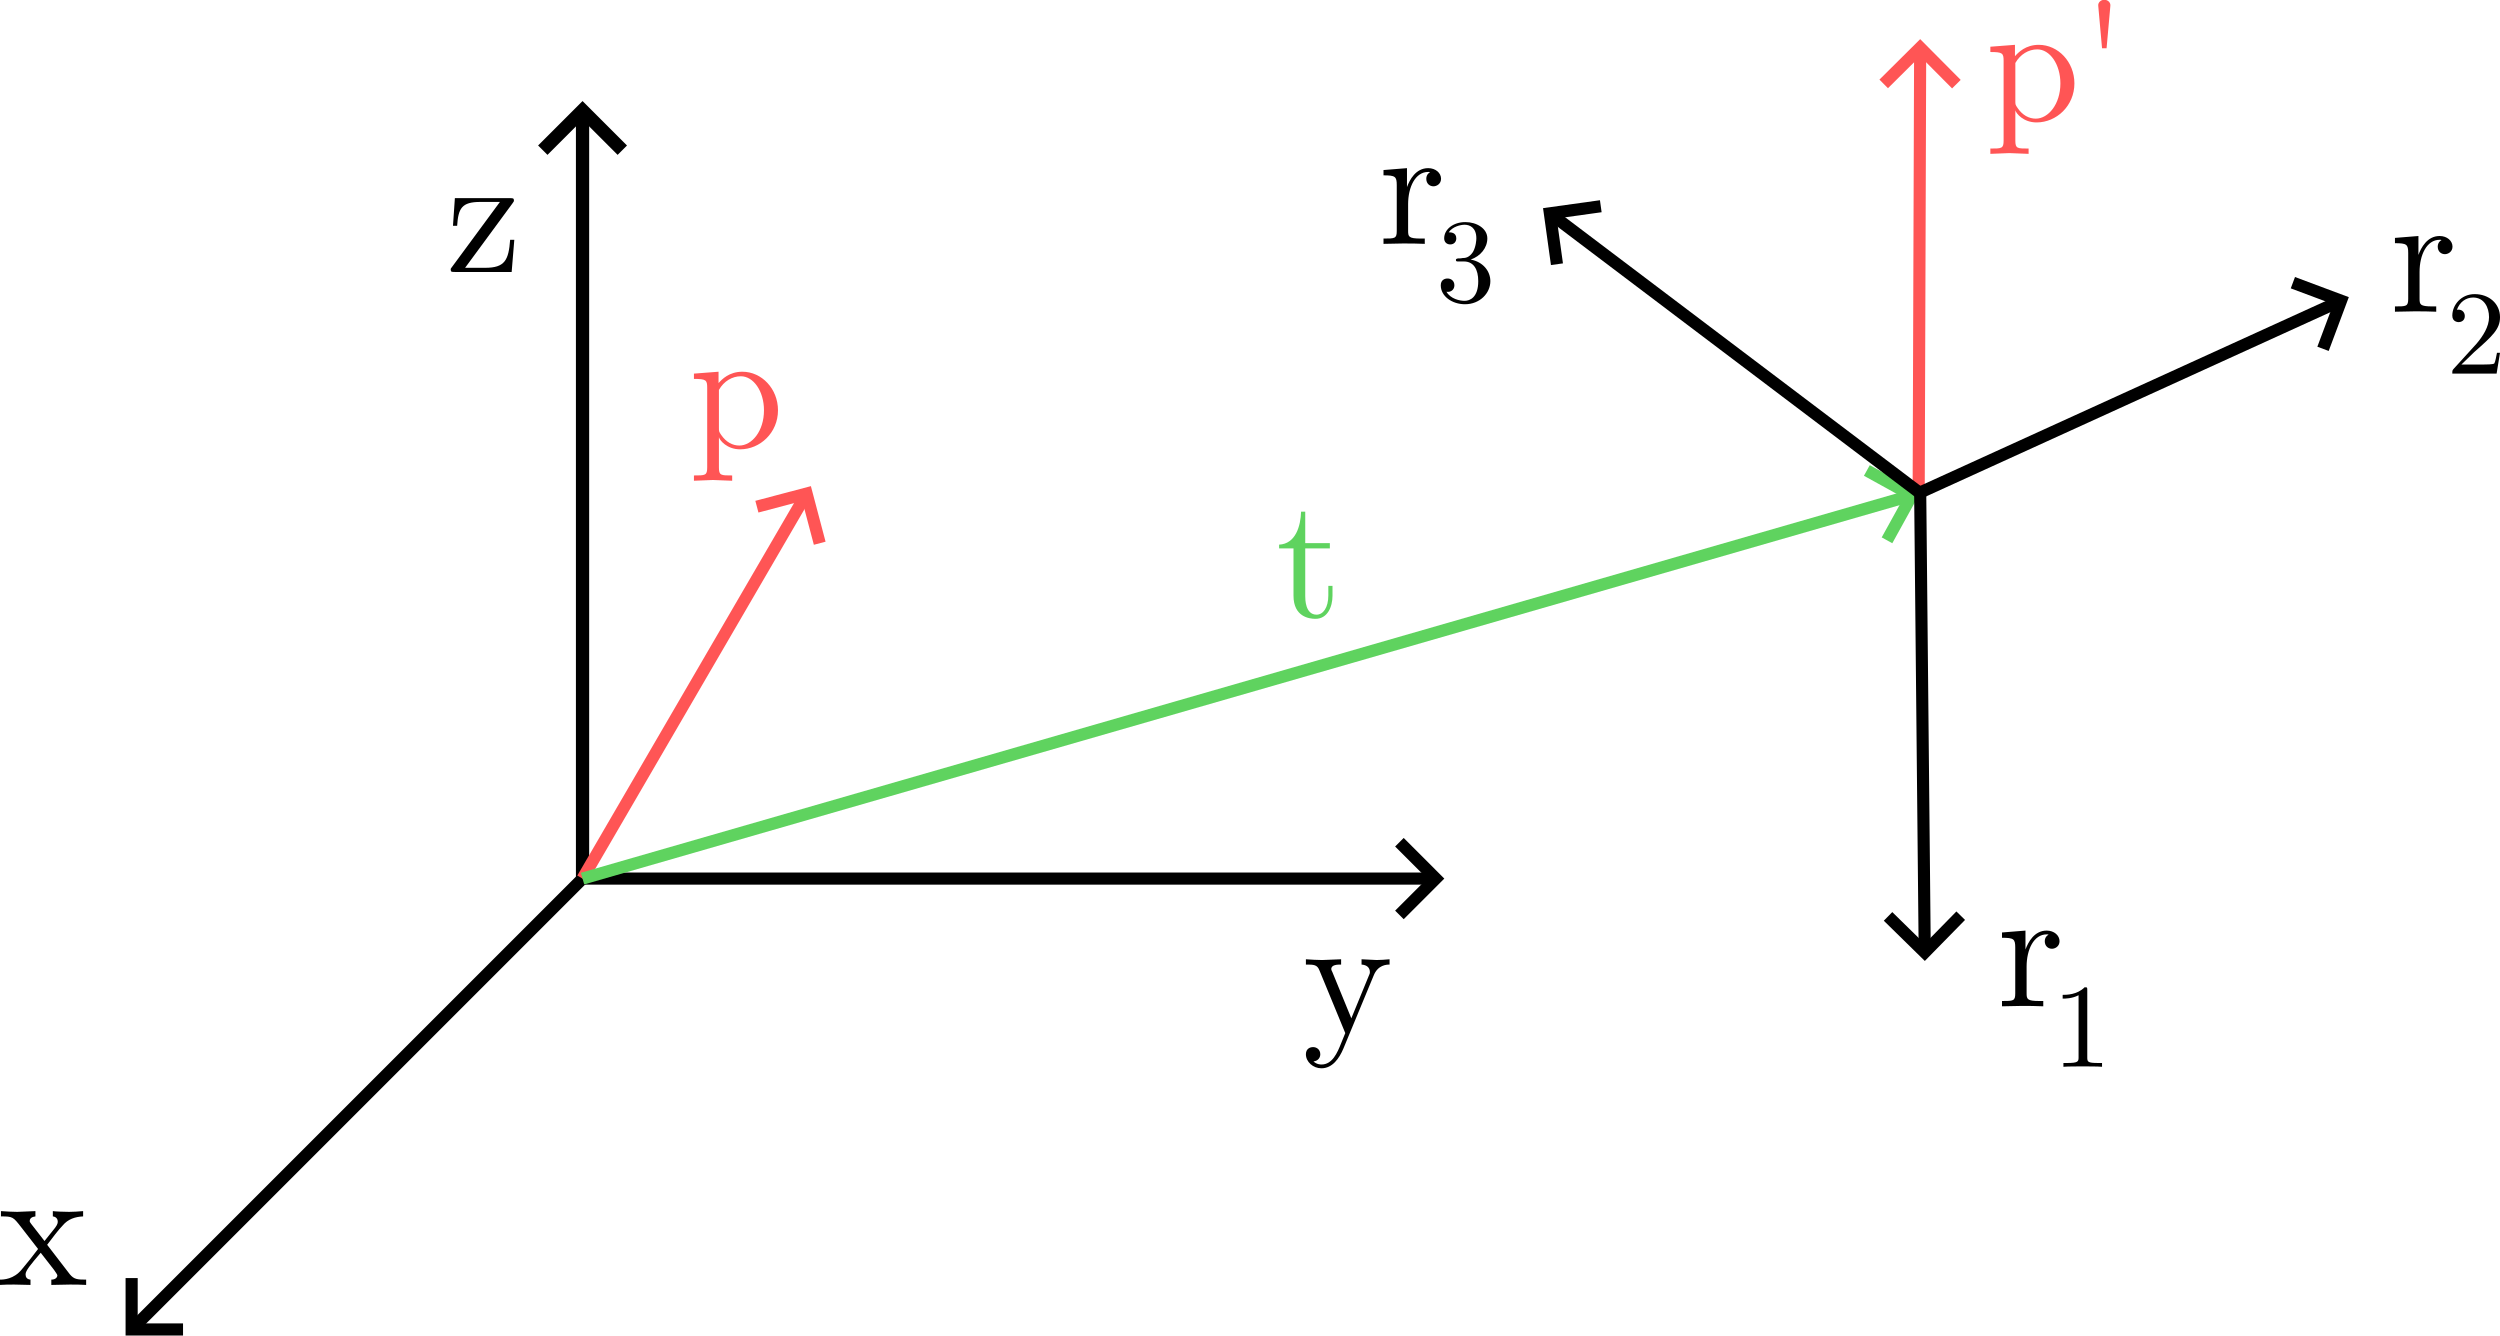
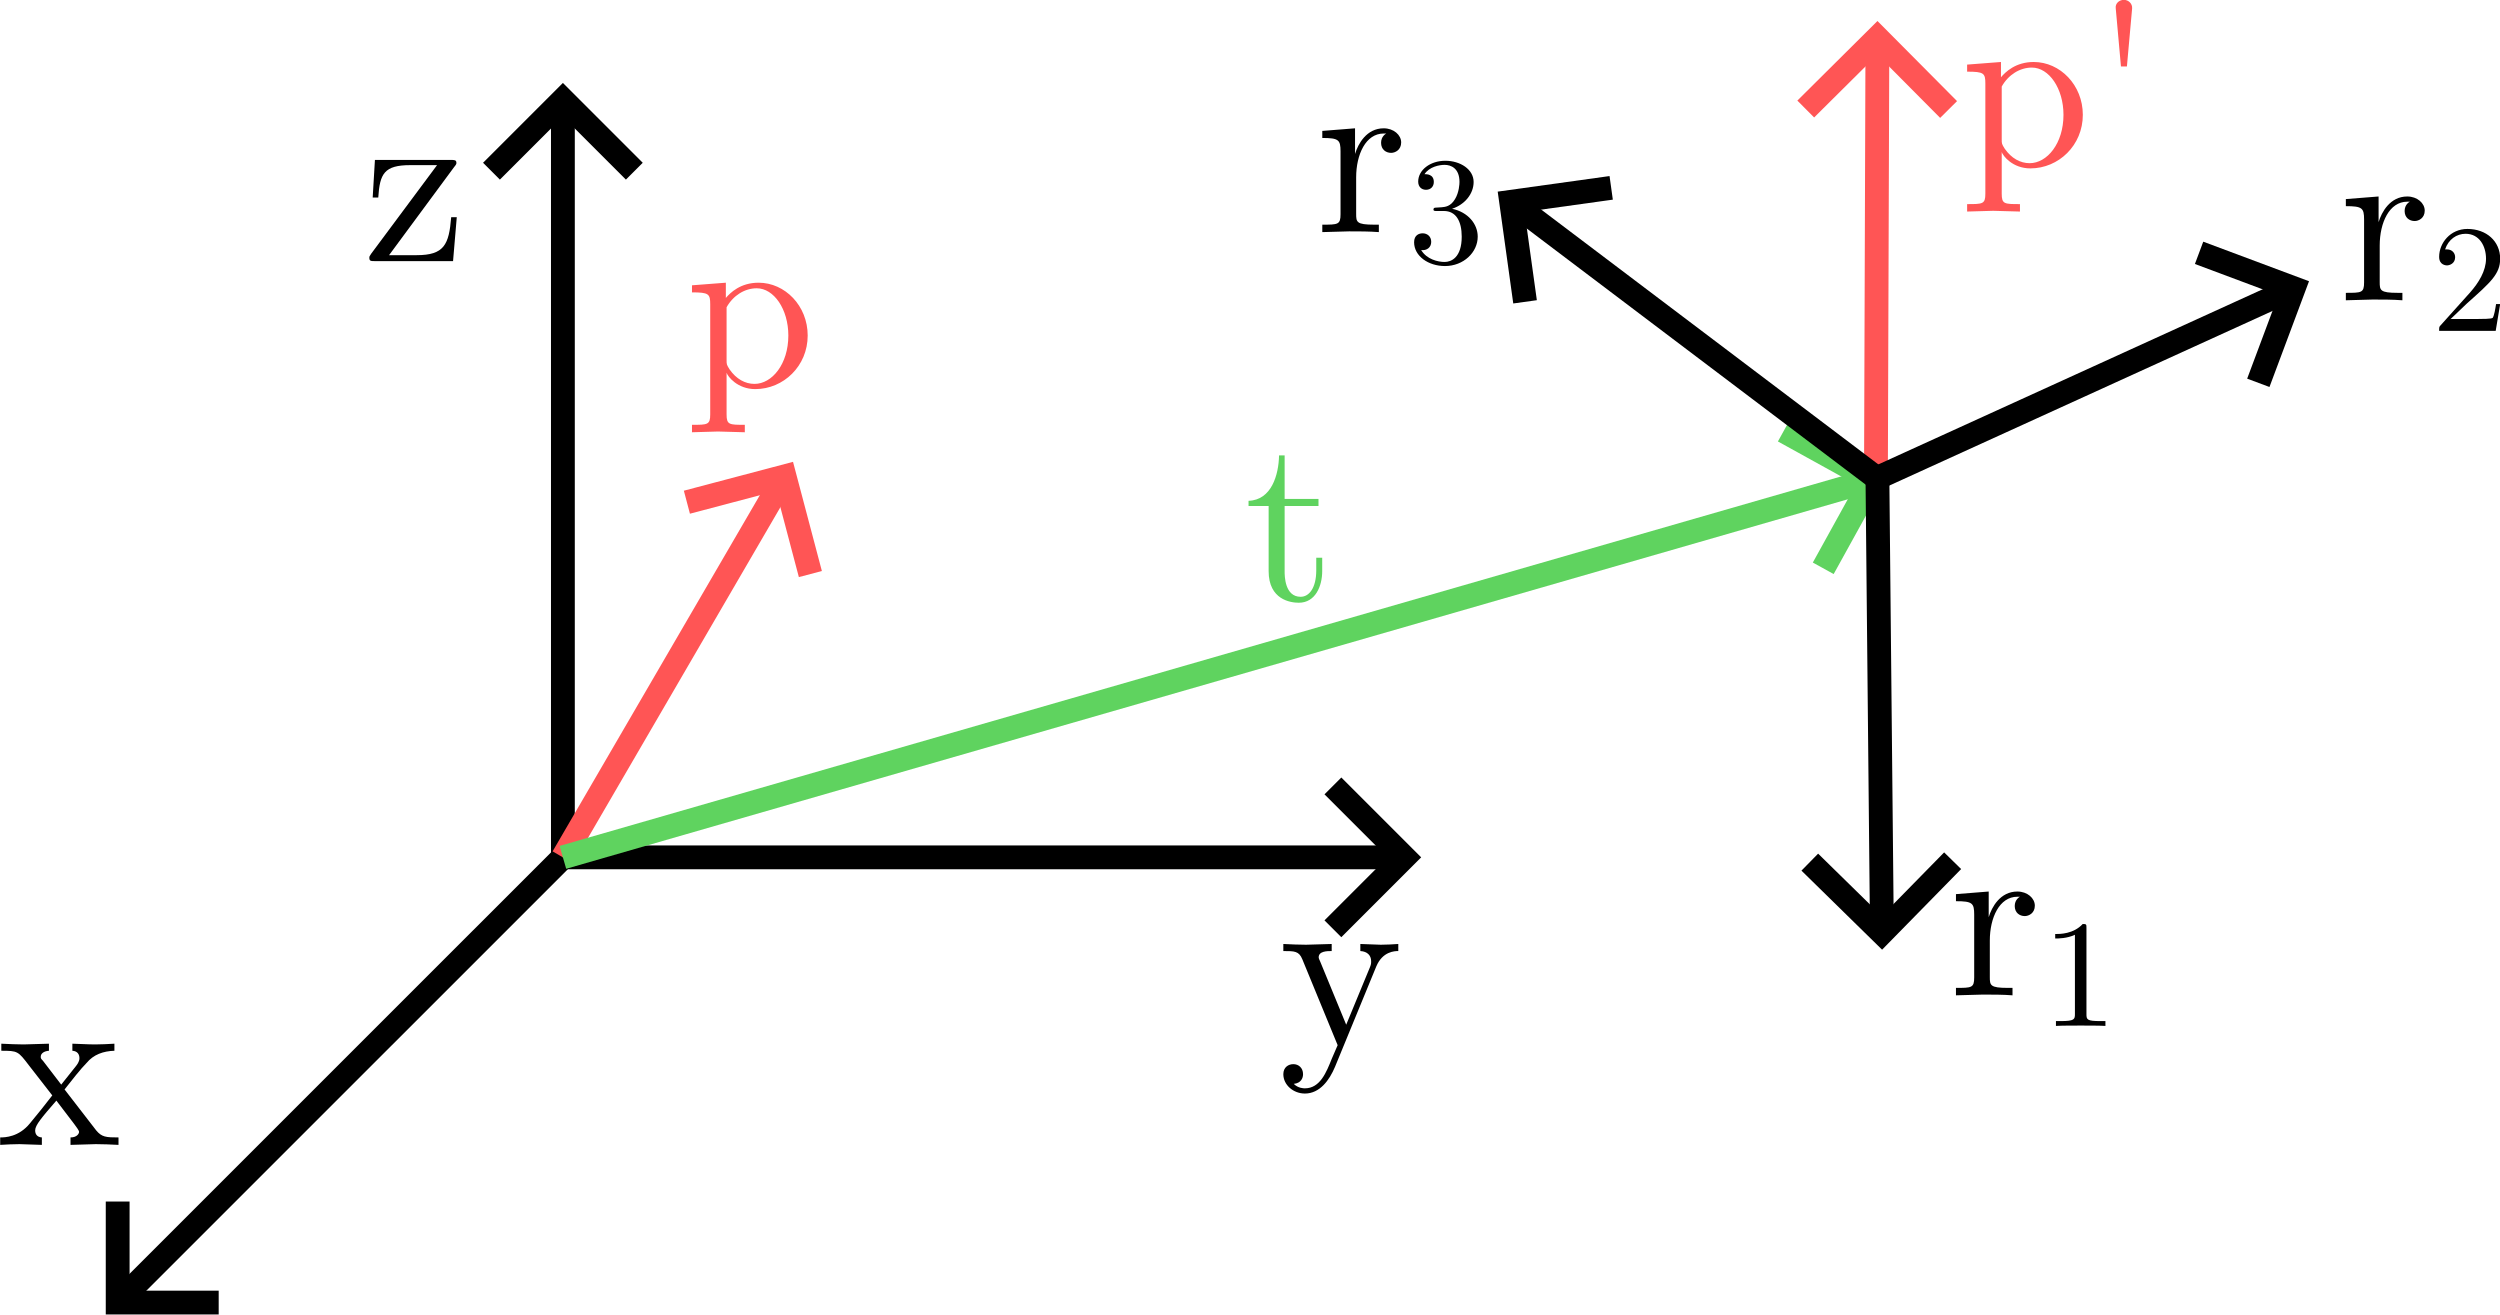
- <svg xmlns="http://www.w3.org/2000/svg" width="103.184mm" height="55.122mm" viewBox="0 0 103.184 55.122" version="1.1" id="svg1">
+ <svg xmlns="http://www.w3.org/2000/svg" width="104.998mm" height="55.206mm" viewBox="0 0 104.998 55.206" version="1.1" id="svg1">
  <defs id="defs1">
    <marker style="overflow:visible" id="ArrowWide" refX="0" refY="0" orient="auto-start-reverse" markerWidth="1" markerHeight="1" viewBox="0 0 1 1" preserveAspectRatio="xMidYMid">
      <path style="fill:none;stroke:context-stroke;stroke-width:1;stroke-linecap:butt" d="M 3,-3 0,0 3,3" transform="rotate(180,0.125,0)" id="path1" />
    </marker>
  </defs>
-   <g id="layer1" transform="translate(-60.24136,-118.2436)">
-     <path style="fill:none;stroke:#000000;stroke-width:0.5;stroke-linecap:butt;stroke-linejoin:miter;stroke-opacity:1;marker-end:url(#ArrowWide)" d="M 84.285,154.506 H 119.375" id="path3" />
-     <path style="fill:none;stroke:#000000;stroke-width:0.5;stroke-linecap:butt;stroke-linejoin:miter;stroke-opacity:1;marker-end:url(#ArrowWide)" d="M 84.285,154.506 65.763,173.027" id="path2" />
-     <path style="fill:none;stroke:#000000;stroke-width:0.547;stroke-linecap:butt;stroke-linejoin:miter;stroke-opacity:1;marker-end:url(#ArrowWide)" d="M 84.285,154.506 V 122.938" id="path4" />
-     <path style="fill:none;stroke:#ff5555;stroke-width:0.5;stroke-linecap:butt;stroke-linejoin:miter;stroke-opacity:1;marker-end:url(#ArrowWide)" d="m 84.285,154.506 9.184,-15.784" id="path5" />
-     <path style="fill:none;stroke:#5fd35f;stroke-width:0.5;stroke-linecap:butt;stroke-linejoin:miter;stroke-opacity:1;marker-end:url(#ArrowWide)" d="M 84.285,154.506 139.03,138.722" id="path6" />
-     <path style="fill:none;stroke:#ff5555;stroke-width:0.5;stroke-linecap:butt;stroke-linejoin:miter;stroke-opacity:1;marker-end:url(#ArrowWide)" d="m 139.432,138.598 0.061,-18.261" id="path7" />
-     <path style="fill:none;stroke:#000000;stroke-width:0.5;stroke-linecap:butt;stroke-linejoin:miter;stroke-dasharray:none;stroke-opacity:1;marker-end:url(#ArrowWide)" d="m 139.432,138.598 17.318,-7.892" id="path8" />
-     <path style="fill:none;stroke:#000000;stroke-width:0.5;stroke-linecap:butt;stroke-linejoin:miter;stroke-dasharray:none;stroke-opacity:1;marker-end:url(#ArrowWide)" d="m 139.493,138.396 0.188,19.031" id="path9" />
-     <path style="fill:none;stroke:#000000;stroke-width:0.5;stroke-linecap:butt;stroke-linejoin:miter;stroke-dasharray:none;stroke-opacity:1;marker-end:url(#ArrowWide)" d="M 139.493,138.598 124.31,127.123" id="path10" />
-     <text xml:space="preserve" style="font-size:7.056px;line-height:1.25;font-family:'Latin Modern Math';-inkscape-font-specification:'Latin Modern Math, Normal';stroke-width:0.265" x="60.157" y="171.276" id="text10">
-       <tspan id="tspan10" style="stroke-width:0.265" x="60.157" y="171.276">x</tspan>
+   <g id="layer1" transform="translate(-60.6441,-118.4979)">
+     <path style="fill:none;stroke:#000000;stroke-width:1;stroke-linecap:butt;stroke-linejoin:miter;stroke-opacity:1;marker-end:url(#ArrowWide)" d="M 84.285,154.506 H 119.375" id="path3" />
+     <path style="fill:none;stroke:#000000;stroke-width:1;stroke-linecap:butt;stroke-linejoin:miter;stroke-opacity:1;marker-end:url(#ArrowWide)" d="M 84.285,154.506 65.763,173.027" id="path2" />
+     <path style="fill:none;stroke:#000000;stroke-width:1;stroke-linecap:butt;stroke-linejoin:miter;stroke-opacity:1;marker-end:url(#ArrowWide)" d="M 84.285,154.506 V 122.938" id="path4" />
+     <path style="fill:none;stroke:#ff5555;stroke-width:1;stroke-linecap:butt;stroke-linejoin:miter;stroke-opacity:1;marker-end:url(#ArrowWide)" d="m 84.285,154.506 9.184,-15.784" id="path5" />
+     <path style="fill:none;stroke:#5fd35f;stroke-width:1;stroke-linecap:butt;stroke-linejoin:miter;stroke-opacity:1;marker-end:url(#ArrowWide)" d="M 84.285,154.506 139.03,138.722" id="path6" />
+     <path style="fill:none;stroke:#ff5555;stroke-width:1;stroke-linecap:butt;stroke-linejoin:miter;stroke-opacity:1;marker-end:url(#ArrowWide)" d="m 139.432,138.598 0.061,-18.261" id="path7" />
+     <path style="fill:none;stroke:#000000;stroke-width:1;stroke-linecap:butt;stroke-linejoin:miter;stroke-dasharray:none;stroke-opacity:1;marker-end:url(#ArrowWide)" d="m 139.432,138.598 17.318,-7.892" id="path8" />
+     <path style="fill:none;stroke:#000000;stroke-width:1;stroke-linecap:butt;stroke-linejoin:miter;stroke-dasharray:none;stroke-opacity:1;marker-end:url(#ArrowWide)" d="m 139.493,138.396 0.188,19.031" id="path9" />
+     <path style="fill:none;stroke:#000000;stroke-width:1;stroke-linecap:butt;stroke-linejoin:miter;stroke-dasharray:none;stroke-opacity:1;marker-end:url(#ArrowWide)" d="M 139.493,138.598 124.31,127.123" id="path10" />
+     <text xml:space="preserve" style="font-size:9.878px;line-height:1.25;font-family:'Latin Modern Math';-inkscape-font-specification:'Latin Modern Math, Normal';stroke-width:0.265" x="60.526" y="166.583" id="text10">
+       <tspan id="tspan10" style="font-size:9.878px;stroke-width:0.265" x="60.526" y="166.583">x</tspan>
    </text>
-     <text xml:space="preserve" style="font-size:7.056px;line-height:1.25;font-family:'Latin Modern Math';-inkscape-font-specification:'Latin Modern Math, Normal';stroke-width:0.265" x="114" y="160.88" id="text11">
-       <tspan id="tspan11" style="stroke-width:0.265" x="114" y="160.88">y</tspan>
+     <text xml:space="preserve" style="font-style:normal;font-variant:normal;font-weight:normal;font-stretch:normal;font-size:9.878px;line-height:1.25;font-family:'Latin Modern Math';-inkscape-font-specification:'Latin Modern Math, Normal';font-variant-ligatures:normal;font-variant-caps:normal;font-variant-numeric:normal;font-variant-east-asian:normal;stroke-width:0.265" x="114.357" y="162.394" id="text11">
+       <tspan id="tspan11" style="font-style:normal;font-variant:normal;font-weight:normal;font-stretch:normal;font-size:9.878px;font-family:'Latin Modern Math';-inkscape-font-specification:'Latin Modern Math, Normal';font-variant-ligatures:normal;font-variant-caps:normal;font-variant-numeric:normal;font-variant-east-asian:normal;stroke-width:0.265" x="114.357" y="162.394">y</tspan>
    </text>
-     <text xml:space="preserve" style="font-size:7.056px;line-height:1.25;font-family:'Latin Modern Math';-inkscape-font-specification:'Latin Modern Math, Normal';stroke-width:0.265" x="78.639" y="129.467" id="text12">
-       <tspan id="tspan12" style="stroke-width:0.265" x="78.639" y="129.467">z</tspan>
+     <text xml:space="preserve" style="font-style:normal;font-variant:normal;font-weight:normal;font-stretch:normal;font-size:9.878px;line-height:1.25;font-family:'Latin Modern Math';-inkscape-font-specification:'Latin Modern Math, Normal';font-variant-ligatures:normal;font-variant-caps:normal;font-variant-numeric:normal;font-variant-east-asian:normal;stroke-width:0.265" x="75.875" y="129.467" id="text12">
+       <tspan id="tspan12" style="font-style:normal;font-variant:normal;font-weight:normal;font-stretch:normal;font-size:9.878px;font-family:'Latin Modern Math';-inkscape-font-specification:'Latin Modern Math, Normal';font-variant-ligatures:normal;font-variant-caps:normal;font-variant-numeric:normal;font-variant-east-asian:normal;stroke-width:0.265" x="75.875" y="129.467">z</tspan>
    </text>
-     <text xml:space="preserve" style="font-size:7.056px;line-height:1.25;font-family:'Latin Modern Math';-inkscape-font-specification:'Latin Modern Math, Normal';fill:#ff5555;stroke-width:0.265" x="88.679" y="136.711" id="text13">
-       <tspan id="tspan13" style="fill:#ff5555;stroke-width:0.265" x="88.679" y="136.711">p</tspan>
+     <text xml:space="preserve" style="font-style:normal;font-variant:normal;font-weight:normal;font-stretch:normal;font-size:9.878px;line-height:1.25;font-family:'Latin Modern Math';-inkscape-font-specification:'Latin Modern Math, Normal';font-variant-ligatures:normal;font-variant-caps:normal;font-variant-numeric:normal;font-variant-east-asian:normal;fill:#ff5555;stroke-width:0.265" x="89.426" y="134.731" id="text13">
+       <tspan id="tspan13" style="font-style:normal;font-variant:normal;font-weight:normal;font-stretch:normal;font-size:9.878px;font-family:'Latin Modern Math';-inkscape-font-specification:'Latin Modern Math, Normal';font-variant-ligatures:normal;font-variant-caps:normal;font-variant-numeric:normal;font-variant-east-asian:normal;fill:#ff5555;stroke-width:0.265" x="89.426" y="134.731">p</tspan>
    </text>
-     <text xml:space="preserve" style="font-size:7.056px;line-height:1.25;font-family:'Latin Modern Math';-inkscape-font-specification:'Latin Modern Math, Normal';fill:#ff5555;stroke-width:0.265" x="142.187" y="123.218" id="text14">
-       <tspan id="tspan14" style="fill:#ff5555;stroke-width:0.265" x="142.187" y="123.218">p'</tspan>
+     <text xml:space="preserve" style="font-style:normal;font-variant:normal;font-weight:normal;font-stretch:normal;font-size:9.878px;line-height:1.25;font-family:'Latin Modern Math';-inkscape-font-specification:'Latin Modern Math, Normal';font-variant-ligatures:normal;font-variant-caps:normal;font-variant-numeric:normal;font-variant-east-asian:normal;fill:#ff5555;stroke-width:0.265" x="142.979" y="125.462" id="text14">
+       <tspan id="tspan14" style="font-style:normal;font-variant:normal;font-weight:normal;font-stretch:normal;font-size:9.878px;font-family:'Latin Modern Math';-inkscape-font-specification:'Latin Modern Math, Normal';font-variant-ligatures:normal;font-variant-caps:normal;font-variant-numeric:normal;font-variant-east-asian:normal;fill:#ff5555;stroke-width:0.265" x="142.979" y="125.462">p'</tspan>
    </text>
-     <text xml:space="preserve" style="font-size:7.056px;line-height:1.25;font-family:'Latin Modern Math';-inkscape-font-specification:'Latin Modern Math, Normal';stroke-width:0.265" x="117.141" y="128.306" id="text15">
-       <tspan id="tspan15" style="stroke-width:0.265" x="117.141" y="128.306">r</tspan>
+     <text xml:space="preserve" style="font-style:normal;font-variant:normal;font-weight:normal;font-stretch:normal;font-size:9.878px;line-height:1.25;font-family:'Latin Modern Math';-inkscape-font-specification:'Latin Modern Math, Normal';font-variant-ligatures:normal;font-variant-caps:normal;font-variant-numeric:normal;font-variant-east-asian:normal;stroke-width:0.265" x="115.898" y="128.248" id="text15">
+       <tspan id="tspan15" style="font-style:normal;font-variant:normal;font-weight:normal;font-stretch:normal;font-size:9.878px;font-family:'Latin Modern Math';-inkscape-font-specification:'Latin Modern Math, Normal';font-variant-ligatures:normal;font-variant-caps:normal;font-variant-numeric:normal;font-variant-east-asian:normal;stroke-width:0.265" x="115.898" y="128.248">r<tspan style="font-size:65%;baseline-shift:sub" id="tspan1">3</tspan>
+       </tspan>
    </text>
-     <text xml:space="preserve" style="font-size:7.056px;line-height:1.25;font-family:'Latin Modern Math';-inkscape-font-specification:'Latin Modern Math, Normal';stroke-width:0.265" x="158.887" y="131.11" id="text16">
-       <tspan id="tspan16" style="stroke-width:0.265" x="158.887" y="131.11">r</tspan>
+     <text xml:space="preserve" style="font-style:normal;font-variant:normal;font-weight:normal;font-stretch:normal;font-size:9.878px;line-height:1.25;font-family:'Latin Modern Math';-inkscape-font-specification:'Latin Modern Math, Normal';font-variant-ligatures:normal;font-variant-caps:normal;font-variant-numeric:normal;font-variant-east-asian:normal;stroke-width:0.265" x="158.887" y="131.11" id="text16">
+       <tspan id="tspan16" style="font-style:normal;font-variant:normal;font-weight:normal;font-stretch:normal;font-size:9.878px;font-family:'Latin Modern Math';-inkscape-font-specification:'Latin Modern Math, Normal';font-variant-ligatures:normal;font-variant-caps:normal;font-variant-numeric:normal;font-variant-east-asian:normal;stroke-width:0.265" x="158.887" y="131.11">r<tspan style="font-size:65%;baseline-shift:sub" id="tspan3">2</tspan>
+       </tspan>
    </text>
-     <text xml:space="preserve" style="font-size:7.056px;line-height:1.25;font-family:'Latin Modern Math';-inkscape-font-specification:'Latin Modern Math, Normal';stroke-width:0.265" x="142.669" y="159.776" id="text17">
-       <tspan id="tspan17" style="stroke-width:0.265" x="142.669" y="159.776">r</tspan>
+     <text xml:space="preserve" style="font-style:normal;font-variant:normal;font-weight:normal;font-stretch:normal;font-size:9.878px;line-height:1.25;font-family:'Latin Modern Math';-inkscape-font-specification:'Latin Modern Math, Normal';font-variant-ligatures:normal;font-variant-caps:normal;font-variant-numeric:normal;font-variant-east-asian:normal;stroke-width:0.265" x="142.512" y="160.302" id="text17">
+       <tspan id="tspan17" style="font-style:normal;font-variant:normal;font-weight:normal;font-stretch:normal;font-size:9.878px;font-family:'Latin Modern Math';-inkscape-font-specification:'Latin Modern Math, Normal';font-variant-ligatures:normal;font-variant-caps:normal;font-variant-numeric:normal;font-variant-east-asian:normal;stroke-width:0.265" x="142.512" y="160.302">r<tspan style="font-size:65%;baseline-shift:sub" id="tspan2">1</tspan>
+       </tspan>
    </text>
-     <text xml:space="preserve" style="font-size:7.056px;line-height:1.25;font-family:'Latin Modern Math';-inkscape-font-specification:'Latin Modern Math, Normal';fill:#5fd35f;stroke-width:0.265" x="112.896" y="143.706" id="text18">
-       <tspan id="tspan18" style="fill:#5fd35f;stroke-width:0.265" x="112.896" y="143.706">t</tspan>
+     <text xml:space="preserve" style="font-style:normal;font-variant:normal;font-weight:normal;font-stretch:normal;font-size:9.878px;line-height:1.25;font-family:'Latin Modern Math';-inkscape-font-specification:'Latin Modern Math, Normal';font-variant-ligatures:normal;font-variant-caps:normal;font-variant-numeric:normal;font-variant-east-asian:normal;fill:#5fd35f;stroke-width:0.265" x="112.896" y="143.706" id="text18">
+       <tspan id="tspan18" style="font-style:normal;font-variant:normal;font-weight:normal;font-stretch:normal;font-size:9.878px;font-family:'Latin Modern Math';-inkscape-font-specification:'Latin Modern Math, Normal';font-variant-ligatures:normal;font-variant-caps:normal;font-variant-numeric:normal;font-variant-east-asian:normal;fill:#5fd35f;stroke-width:0.265" x="112.896" y="143.706">t</tspan>
    </text>
-     <text xml:space="preserve" style="font-size:4.939px;line-height:1.25;font-family:'Latin Modern Math';-inkscape-font-specification:'Latin Modern Math, Normal';stroke-width:0.265" x="144.939" y="162.274" id="text19">
-       <tspan id="tspan19" style="font-size:4.939px;stroke-width:0.265" x="144.939" y="162.274">1</tspan>
+     <text xml:space="preserve" style="font-style:normal;font-variant:normal;font-weight:normal;font-stretch:normal;font-size:9.878px;line-height:1.25;font-family:'Latin Modern Math';-inkscape-font-specification:'Latin Modern Math, Normal';font-variant-ligatures:normal;font-variant-caps:normal;font-variant-numeric:normal;font-variant-east-asian:normal;stroke-width:0.265" x="144.939" y="162.274" id="text19">
+       <tspan id="tspan19" style="font-style:normal;font-variant:normal;font-weight:normal;font-stretch:normal;font-size:9.878px;font-family:'Latin Modern Math';-inkscape-font-specification:'Latin Modern Math, Normal';font-variant-ligatures:normal;font-variant-caps:normal;font-variant-numeric:normal;font-variant-east-asian:normal;stroke-width:0.265" x="144.939" y="162.274" />
    </text>
-     <text xml:space="preserve" style="font-size:4.939px;line-height:1.25;font-family:'Latin Modern Math';-inkscape-font-specification:'Latin Modern Math, Normal';stroke-width:0.265" x="161.208" y="133.666" id="text20">
-       <tspan id="tspan20" style="font-size:4.939px;stroke-width:0.265" x="161.208" y="133.666">2</tspan>
+     <text xml:space="preserve" style="font-style:normal;font-variant:normal;font-weight:normal;font-stretch:normal;font-size:9.878px;line-height:1.25;font-family:'Latin Modern Math';-inkscape-font-specification:'Latin Modern Math, Normal';font-variant-ligatures:normal;font-variant-caps:normal;font-variant-numeric:normal;font-variant-east-asian:normal;stroke-width:0.265" x="161.208" y="133.666" id="text20">
+       <tspan id="tspan20" style="font-style:normal;font-variant:normal;font-weight:normal;font-stretch:normal;font-size:9.878px;font-family:'Latin Modern Math';-inkscape-font-specification:'Latin Modern Math, Normal';font-variant-ligatures:normal;font-variant-caps:normal;font-variant-numeric:normal;font-variant-east-asian:normal;stroke-width:0.265" x="161.208" y="133.666" />
    </text>
-     <text xml:space="preserve" style="font-size:4.939px;line-height:1.25;font-family:'Latin Modern Math';-inkscape-font-specification:'Latin Modern Math, Normal';stroke-width:0.265" x="119.502" y="130.694" id="text21">
-       <tspan id="tspan21" style="font-size:4.939px;stroke-width:0.265" x="119.502" y="130.694">3</tspan>
+     <text xml:space="preserve" style="font-style:normal;font-variant:normal;font-weight:normal;font-stretch:normal;font-size:9.878px;line-height:1.25;font-family:'Latin Modern Math';-inkscape-font-specification:'Latin Modern Math, Normal';font-variant-ligatures:normal;font-variant-caps:normal;font-variant-numeric:normal;font-variant-east-asian:normal;stroke-width:0.265" x="119.502" y="130.694" id="text21">
+       <tspan id="tspan21" style="font-style:normal;font-variant:normal;font-weight:normal;font-stretch:normal;font-size:9.878px;font-family:'Latin Modern Math';-inkscape-font-specification:'Latin Modern Math, Normal';font-variant-ligatures:normal;font-variant-caps:normal;font-variant-numeric:normal;font-variant-east-asian:normal;stroke-width:0.265" x="119.502" y="130.694" />
    </text>
  </g>
</svg>
